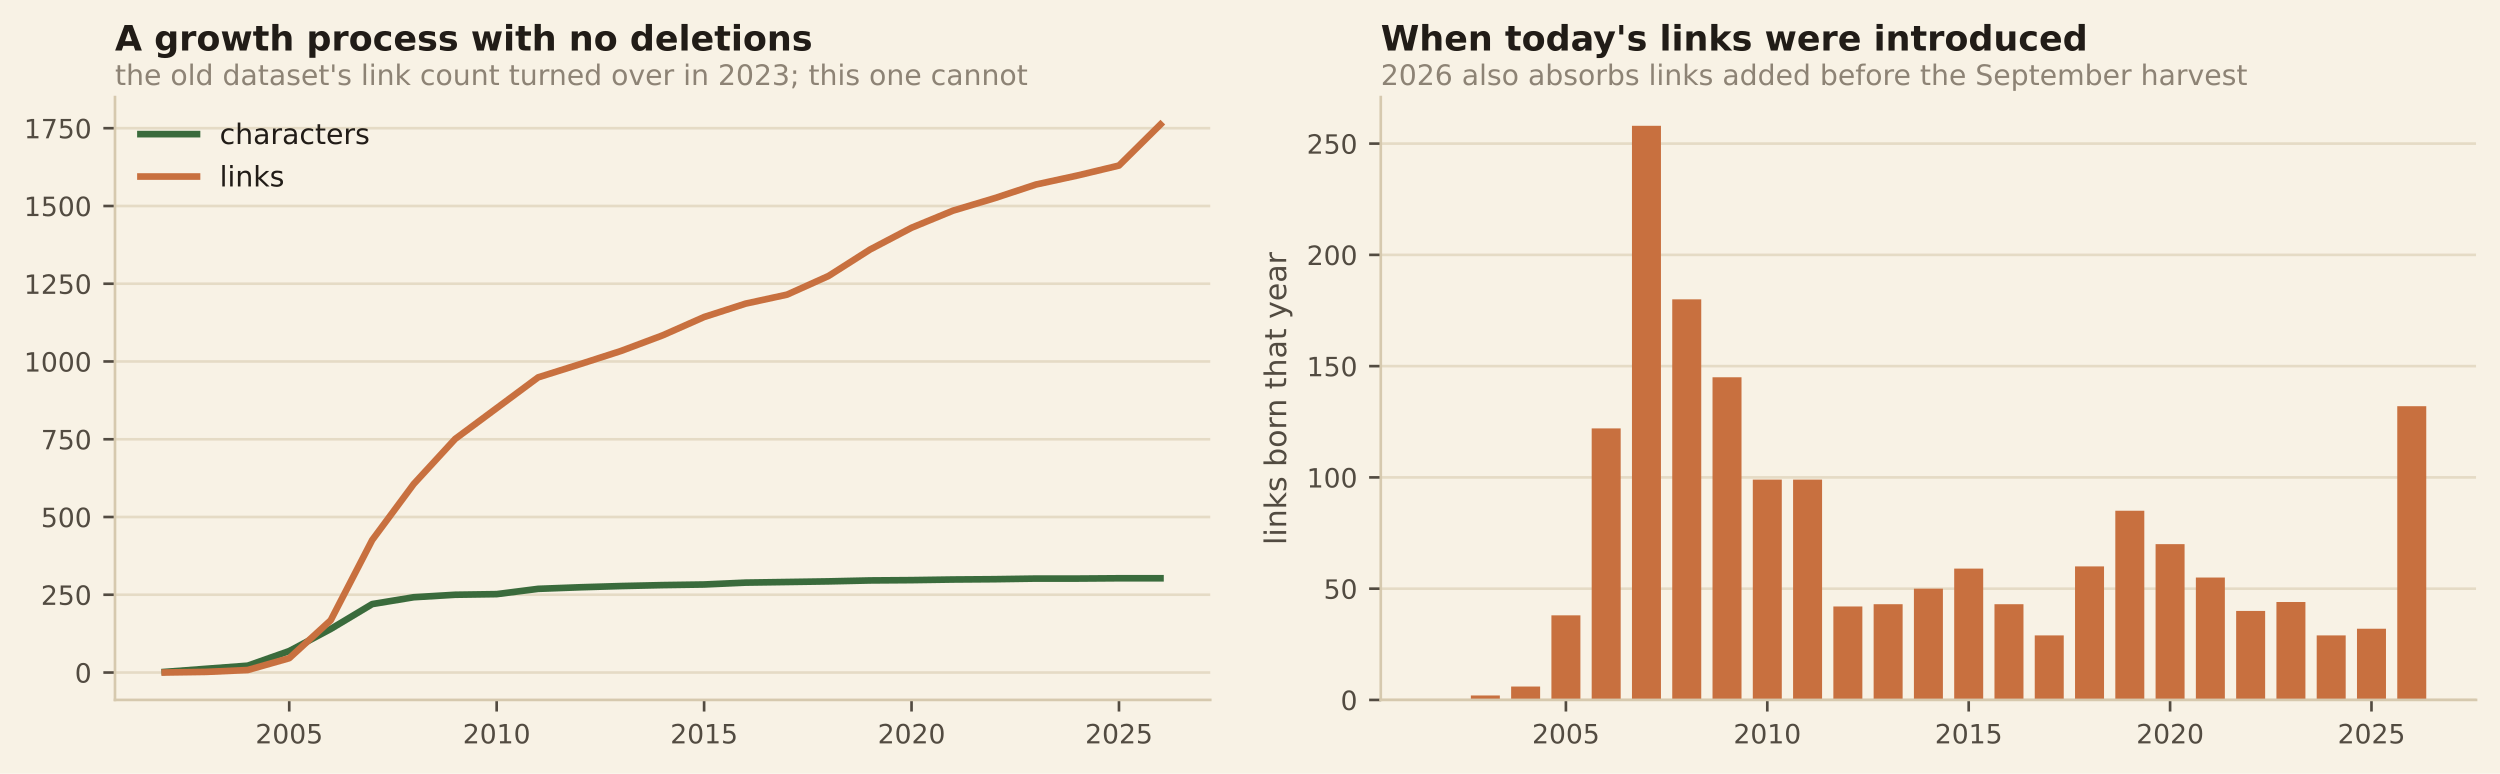
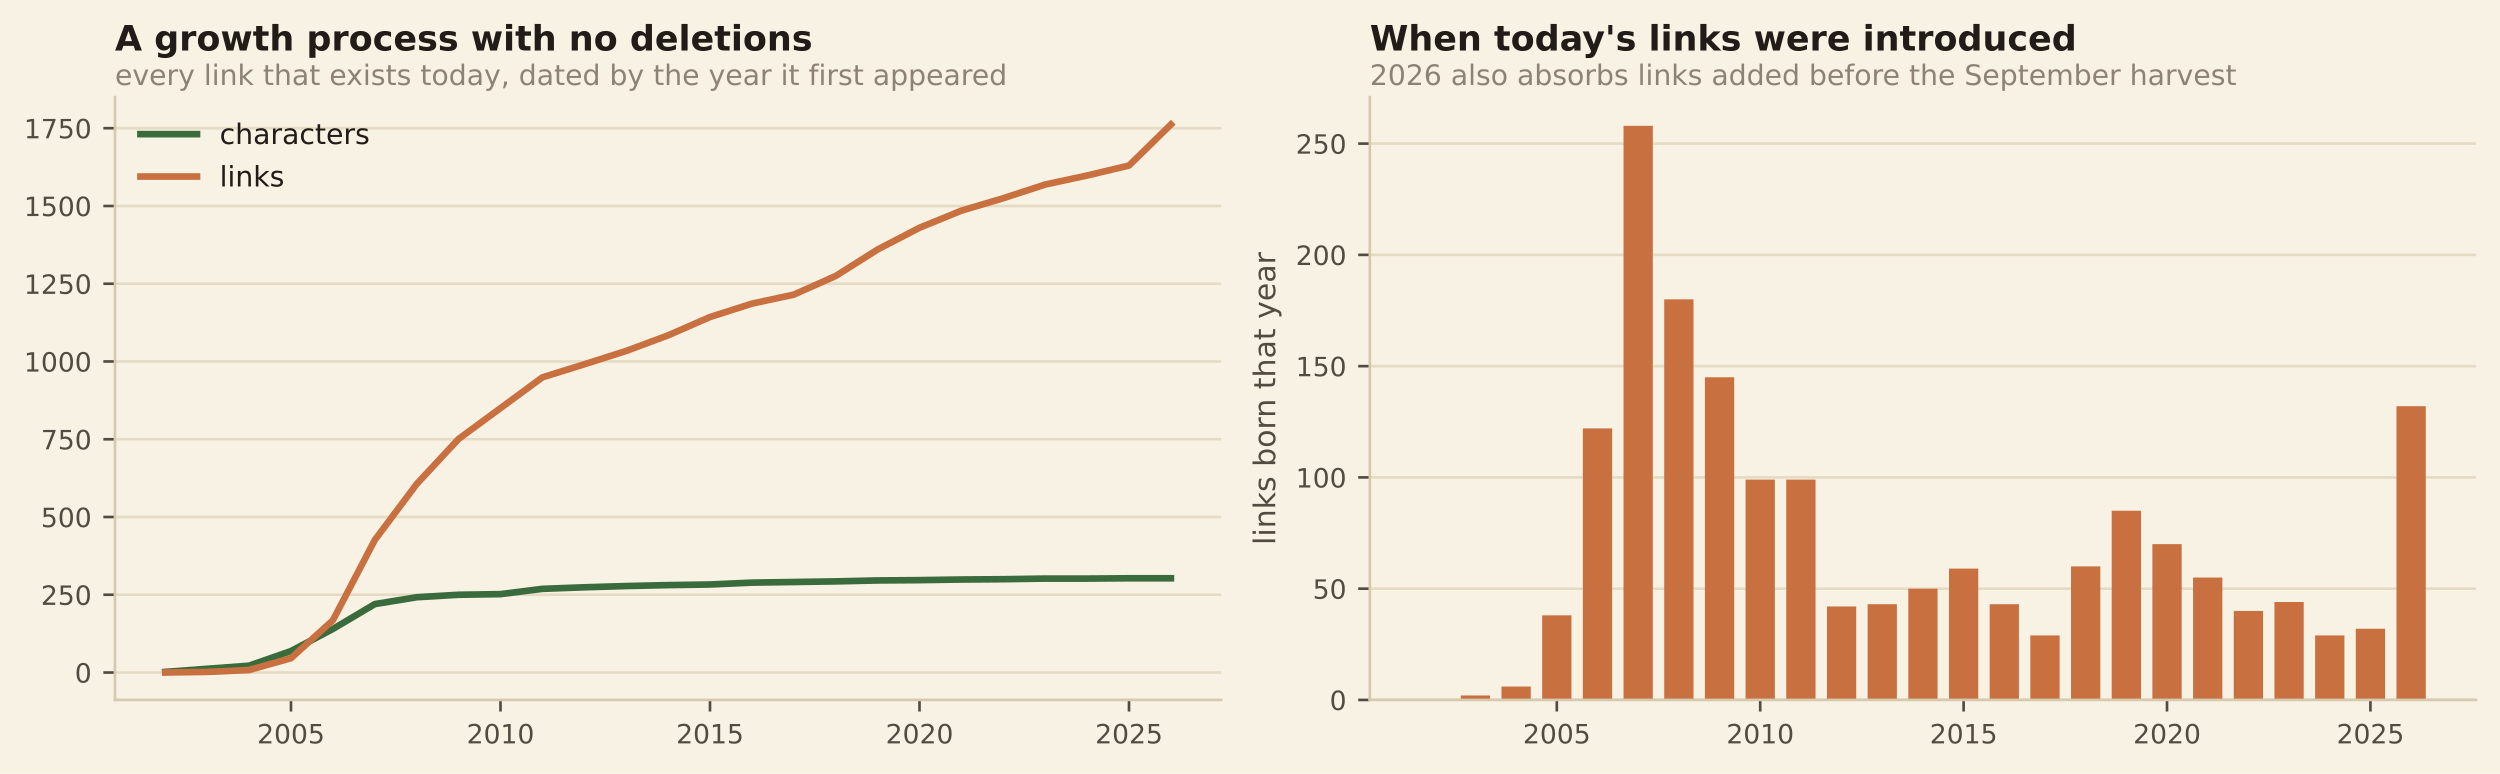
<svg xmlns="http://www.w3.org/2000/svg" xmlns:xlink="http://www.w3.org/1999/xlink" width="751.382pt" height="232.561pt" viewBox="0 0 751.382 232.561" version="1.1">
  <defs>
    <style type="text/css">*{stroke-linejoin: round; stroke-linecap: butt}</style>
  </defs>
  <g id="figure_1">
    <g id="patch_1">
      <path d="M 0 232.561  L 751.382 232.561  L 751.382 0  L 0 0  z " style="fill: #f8f2e5" />
    </g>
    <g id="axes_1">
      <g id="patch_2">
-         <path d="M 34.56 210.361  L 363.743 210.361  L 363.743 29.178  L 34.56 29.178  z " style="fill: #f8f2e5" />
+         <path d="M 34.56 210.361  L 367.034 210.361  L 367.034 29.178  L 34.56 29.178  z " style="fill: #f8f2e5" />
      </g>
      <g id="matplotlib.axis_1">
        <g id="xtick_1">
          <g id="line2d_1">
            <defs>
-               <path id="mcddbb49cd5" d="M 0 0  L 0 3.5  " style="stroke: #524b41; stroke-width: 0.8" />
+               <path id="ma53b612d87" d="M 0 0  L 0 3.5  " style="stroke: #524b41; stroke-width: 0.8" />
            </defs>
            <g>
-               <use xlink:href="#mcddbb49cd5" x="86.93" y="210.361" style="fill: #524b41; stroke: #524b41; stroke-width: 0.8" />
+               <use xlink:href="#ma53b612d87" x="87.454" y="210.361" style="fill: #524b41; stroke: #524b41; stroke-width: 0.8" />
            </g>
          </g>
          <g id="text_1">
-             <text style="font-size: 8px; font-family: 'DejaVu Sans', 'Bitstream Vera Sans', 'Computer Modern Sans Serif', 'Lucida Grande', 'Verdana', 'Geneva', 'Lucid', 'Arial', 'Helvetica', 'Avant Garde', sans-serif; text-anchor: middle; fill: #524b41" x="86.93" y="223.439" transform="rotate(-0 86.93009 223.4389)">2005</text>
+             <text style="font-size: 8px; font-family: 'DejaVu Sans', 'Bitstream Vera Sans', 'Computer Modern Sans Serif', 'Lucida Grande', 'Verdana', 'Geneva', 'Lucid', 'Arial', 'Helvetica', 'Avant Garde', sans-serif; text-anchor: middle; fill: #524b41" x="87.454" y="223.439" transform="rotate(-0 87.45357 223.4389)">2005</text>
          </g>
        </g>
        <g id="xtick_2">
          <g id="line2d_2">
            <g>
-               <use xlink:href="#mcddbb49cd5" x="149.275" y="210.361" style="fill: #524b41; stroke: #524b41; stroke-width: 0.8" />
+               <use xlink:href="#ma53b612d87" x="150.422" y="210.361" style="fill: #524b41; stroke: #524b41; stroke-width: 0.8" />
            </g>
          </g>
          <g id="text_2">
-             <text style="font-size: 8px; font-family: 'DejaVu Sans', 'Bitstream Vera Sans', 'Computer Modern Sans Serif', 'Lucida Grande', 'Verdana', 'Geneva', 'Lucid', 'Arial', 'Helvetica', 'Avant Garde', sans-serif; text-anchor: middle; fill: #524b41" x="149.275" y="223.439" transform="rotate(-0 149.2754 223.4389)">2010</text>
+             <text style="font-size: 8px; font-family: 'DejaVu Sans', 'Bitstream Vera Sans', 'Computer Modern Sans Serif', 'Lucida Grande', 'Verdana', 'Geneva', 'Lucid', 'Arial', 'Helvetica', 'Avant Garde', sans-serif; text-anchor: middle; fill: #524b41" x="150.422" y="223.439" transform="rotate(-0 150.4221 223.4389)">2010</text>
          </g>
        </g>
        <g id="xtick_3">
          <g id="line2d_3">
            <g>
-               <use xlink:href="#mcddbb49cd5" x="211.621" y="210.361" style="fill: #524b41; stroke: #524b41; stroke-width: 0.8" />
+               <use xlink:href="#ma53b612d87" x="213.391" y="210.361" style="fill: #524b41; stroke: #524b41; stroke-width: 0.8" />
            </g>
          </g>
          <g id="text_3">
-             <text style="font-size: 8px; font-family: 'DejaVu Sans', 'Bitstream Vera Sans', 'Computer Modern Sans Serif', 'Lucida Grande', 'Verdana', 'Geneva', 'Lucid', 'Arial', 'Helvetica', 'Avant Garde', sans-serif; text-anchor: middle; fill: #524b41" x="211.621" y="223.439" transform="rotate(-0 211.6208 223.4389)">2015</text>
+             <text style="font-size: 8px; font-family: 'DejaVu Sans', 'Bitstream Vera Sans', 'Computer Modern Sans Serif', 'Lucida Grande', 'Verdana', 'Geneva', 'Lucid', 'Arial', 'Helvetica', 'Avant Garde', sans-serif; text-anchor: middle; fill: #524b41" x="213.391" y="223.439" transform="rotate(-0 213.3906 223.4389)">2015</text>
          </g>
        </g>
        <g id="xtick_4">
          <g id="line2d_4">
            <g>
-               <use xlink:href="#mcddbb49cd5" x="273.966" y="210.361" style="fill: #524b41; stroke: #524b41; stroke-width: 0.8" />
+               <use xlink:href="#ma53b612d87" x="276.359" y="210.361" style="fill: #524b41; stroke: #524b41; stroke-width: 0.8" />
            </g>
          </g>
          <g id="text_4">
-             <text style="font-size: 8px; font-family: 'DejaVu Sans', 'Bitstream Vera Sans', 'Computer Modern Sans Serif', 'Lucida Grande', 'Verdana', 'Geneva', 'Lucid', 'Arial', 'Helvetica', 'Avant Garde', sans-serif; text-anchor: middle; fill: #524b41" x="273.966" y="223.439" transform="rotate(-0 273.9661 223.4389)">2020</text>
+             <text style="font-size: 8px; font-family: 'DejaVu Sans', 'Bitstream Vera Sans', 'Computer Modern Sans Serif', 'Lucida Grande', 'Verdana', 'Geneva', 'Lucid', 'Arial', 'Helvetica', 'Avant Garde', sans-serif; text-anchor: middle; fill: #524b41" x="276.359" y="223.439" transform="rotate(-0 276.3592 223.4389)">2020</text>
          </g>
        </g>
        <g id="xtick_5">
          <g id="line2d_5">
            <g>
-               <use xlink:href="#mcddbb49cd5" x="336.311" y="210.361" style="fill: #524b41; stroke: #524b41; stroke-width: 0.8" />
+               <use xlink:href="#ma53b612d87" x="339.328" y="210.361" style="fill: #524b41; stroke: #524b41; stroke-width: 0.8" />
            </g>
          </g>
          <g id="text_5">
-             <text style="font-size: 8px; font-family: 'DejaVu Sans', 'Bitstream Vera Sans', 'Computer Modern Sans Serif', 'Lucida Grande', 'Verdana', 'Geneva', 'Lucid', 'Arial', 'Helvetica', 'Avant Garde', sans-serif; text-anchor: middle; fill: #524b41" x="336.311" y="223.439" transform="rotate(-0 336.3115 223.4389)">2025</text>
+             <text style="font-size: 8px; font-family: 'DejaVu Sans', 'Bitstream Vera Sans', 'Computer Modern Sans Serif', 'Lucida Grande', 'Verdana', 'Geneva', 'Lucid', 'Arial', 'Helvetica', 'Avant Garde', sans-serif; text-anchor: middle; fill: #524b41" x="339.328" y="223.439" transform="rotate(-0 339.3277 223.4389)">2025</text>
          </g>
        </g>
      </g>
      <g id="matplotlib.axis_2">
        <g id="ytick_1">
          <g id="line2d_6">
-             <path d="M 34.56 202.125  L 363.743 202.125  " clip-path="url(#pa8d8506794)" style="fill: none; stroke: #e3d8c2; stroke-opacity: 0.9; stroke-width: 0.8; stroke-linecap: square" />
+             <path d="M 34.56 202.125  L 367.034 202.125  " clip-path="url(#p4749e74876)" style="fill: none; stroke: #e3d8c2; stroke-opacity: 0.9; stroke-width: 0.8; stroke-linecap: square" />
          </g>
          <g id="line2d_7">
            <defs>
-               <path id="m33fc7592fb" d="M 0 0  L -3.5 0  " style="stroke: #524b41; stroke-width: 0.8" />
+               <path id="md37d30de2c" d="M 0 0  L -3.5 0  " style="stroke: #524b41; stroke-width: 0.8" />
            </defs>
            <g>
-               <use xlink:href="#m33fc7592fb" x="34.56" y="202.125" style="fill: #524b41; stroke: #524b41; stroke-width: 0.8" />
+               <use xlink:href="#md37d30de2c" x="34.56" y="202.125" style="fill: #524b41; stroke: #524b41; stroke-width: 0.8" />
            </g>
          </g>
          <g id="text_6">
            <text style="font-size: 8px; font-family: 'DejaVu Sans', 'Bitstream Vera Sans', 'Computer Modern Sans Serif', 'Lucida Grande', 'Verdana', 'Geneva', 'Lucid', 'Arial', 'Helvetica', 'Avant Garde', sans-serif; text-anchor: end; fill: #524b41" x="27.56" y="205.164" transform="rotate(-0 27.56 205.1643)">0</text>
          </g>
        </g>
        <g id="ytick_2">
          <g id="line2d_8">
-             <path d="M 34.56 178.755  L 363.743 178.755  " clip-path="url(#pa8d8506794)" style="fill: none; stroke: #e3d8c2; stroke-opacity: 0.9; stroke-width: 0.8; stroke-linecap: square" />
+             <path d="M 34.56 178.755  L 367.034 178.755  " clip-path="url(#p4749e74876)" style="fill: none; stroke: #e3d8c2; stroke-opacity: 0.9; stroke-width: 0.8; stroke-linecap: square" />
          </g>
          <g id="line2d_9">
            <g>
-               <use xlink:href="#m33fc7592fb" x="34.56" y="178.755" style="fill: #524b41; stroke: #524b41; stroke-width: 0.8" />
+               <use xlink:href="#md37d30de2c" x="34.56" y="178.755" style="fill: #524b41; stroke: #524b41; stroke-width: 0.8" />
            </g>
          </g>
          <g id="text_7">
            <text style="font-size: 8px; font-family: 'DejaVu Sans', 'Bitstream Vera Sans', 'Computer Modern Sans Serif', 'Lucida Grande', 'Verdana', 'Geneva', 'Lucid', 'Arial', 'Helvetica', 'Avant Garde', sans-serif; text-anchor: end; fill: #524b41" x="27.56" y="181.794" transform="rotate(-0 27.56 181.7944)">250</text>
          </g>
        </g>
        <g id="ytick_3">
          <g id="line2d_10">
-             <path d="M 34.56 155.385  L 363.743 155.385  " clip-path="url(#pa8d8506794)" style="fill: none; stroke: #e3d8c2; stroke-opacity: 0.9; stroke-width: 0.8; stroke-linecap: square" />
+             <path d="M 34.56 155.385  L 367.034 155.385  " clip-path="url(#p4749e74876)" style="fill: none; stroke: #e3d8c2; stroke-opacity: 0.9; stroke-width: 0.8; stroke-linecap: square" />
          </g>
          <g id="line2d_11">
            <g>
-               <use xlink:href="#m33fc7592fb" x="34.56" y="155.385" style="fill: #524b41; stroke: #524b41; stroke-width: 0.8" />
+               <use xlink:href="#md37d30de2c" x="34.56" y="155.385" style="fill: #524b41; stroke: #524b41; stroke-width: 0.8" />
            </g>
          </g>
          <g id="text_8">
            <text style="font-size: 8px; font-family: 'DejaVu Sans', 'Bitstream Vera Sans', 'Computer Modern Sans Serif', 'Lucida Grande', 'Verdana', 'Geneva', 'Lucid', 'Arial', 'Helvetica', 'Avant Garde', sans-serif; text-anchor: end; fill: #524b41" x="27.56" y="158.424" transform="rotate(-0 27.56 158.4244)">500</text>
          </g>
        </g>
        <g id="ytick_4">
          <g id="line2d_12">
-             <path d="M 34.56 132.015  L 363.743 132.015  " clip-path="url(#pa8d8506794)" style="fill: none; stroke: #e3d8c2; stroke-opacity: 0.9; stroke-width: 0.8; stroke-linecap: square" />
+             <path d="M 34.56 132.015  L 367.034 132.015  " clip-path="url(#p4749e74876)" style="fill: none; stroke: #e3d8c2; stroke-opacity: 0.9; stroke-width: 0.8; stroke-linecap: square" />
          </g>
          <g id="line2d_13">
            <g>
-               <use xlink:href="#m33fc7592fb" x="34.56" y="132.015" style="fill: #524b41; stroke: #524b41; stroke-width: 0.8" />
+               <use xlink:href="#md37d30de2c" x="34.56" y="132.015" style="fill: #524b41; stroke: #524b41; stroke-width: 0.8" />
            </g>
          </g>
          <g id="text_9">
            <text style="font-size: 8px; font-family: 'DejaVu Sans', 'Bitstream Vera Sans', 'Computer Modern Sans Serif', 'Lucida Grande', 'Verdana', 'Geneva', 'Lucid', 'Arial', 'Helvetica', 'Avant Garde', sans-serif; text-anchor: end; fill: #524b41" x="27.56" y="135.054" transform="rotate(-0 27.56 135.0545)">750</text>
          </g>
        </g>
        <g id="ytick_5">
          <g id="line2d_14">
-             <path d="M 34.56 108.645  L 363.743 108.645  " clip-path="url(#pa8d8506794)" style="fill: none; stroke: #e3d8c2; stroke-opacity: 0.9; stroke-width: 0.8; stroke-linecap: square" />
+             <path d="M 34.56 108.645  L 367.034 108.645  " clip-path="url(#p4749e74876)" style="fill: none; stroke: #e3d8c2; stroke-opacity: 0.9; stroke-width: 0.8; stroke-linecap: square" />
          </g>
          <g id="line2d_15">
            <g>
-               <use xlink:href="#m33fc7592fb" x="34.56" y="108.645" style="fill: #524b41; stroke: #524b41; stroke-width: 0.8" />
+               <use xlink:href="#md37d30de2c" x="34.56" y="108.645" style="fill: #524b41; stroke: #524b41; stroke-width: 0.8" />
            </g>
          </g>
          <g id="text_10">
            <text style="font-size: 8px; font-family: 'DejaVu Sans', 'Bitstream Vera Sans', 'Computer Modern Sans Serif', 'Lucida Grande', 'Verdana', 'Geneva', 'Lucid', 'Arial', 'Helvetica', 'Avant Garde', sans-serif; text-anchor: end; fill: #524b41" x="27.56" y="111.685" transform="rotate(-0 27.56 111.6846)">1000</text>
          </g>
        </g>
        <g id="ytick_6">
          <g id="line2d_16">
-             <path d="M 34.56 85.276  L 363.743 85.276  " clip-path="url(#pa8d8506794)" style="fill: none; stroke: #e3d8c2; stroke-opacity: 0.9; stroke-width: 0.8; stroke-linecap: square" />
+             <path d="M 34.56 85.276  L 367.034 85.276  " clip-path="url(#p4749e74876)" style="fill: none; stroke: #e3d8c2; stroke-opacity: 0.9; stroke-width: 0.8; stroke-linecap: square" />
          </g>
          <g id="line2d_17">
            <g>
-               <use xlink:href="#m33fc7592fb" x="34.56" y="85.276" style="fill: #524b41; stroke: #524b41; stroke-width: 0.8" />
+               <use xlink:href="#md37d30de2c" x="34.56" y="85.276" style="fill: #524b41; stroke: #524b41; stroke-width: 0.8" />
            </g>
          </g>
          <g id="text_11">
            <text style="font-size: 8px; font-family: 'DejaVu Sans', 'Bitstream Vera Sans', 'Computer Modern Sans Serif', 'Lucida Grande', 'Verdana', 'Geneva', 'Lucid', 'Arial', 'Helvetica', 'Avant Garde', sans-serif; text-anchor: end; fill: #524b41" x="27.56" y="88.315" transform="rotate(-0 27.56 88.31462)">1250</text>
          </g>
        </g>
        <g id="ytick_7">
          <g id="line2d_18">
-             <path d="M 34.56 61.906  L 363.743 61.906  " clip-path="url(#pa8d8506794)" style="fill: none; stroke: #e3d8c2; stroke-opacity: 0.9; stroke-width: 0.8; stroke-linecap: square" />
+             <path d="M 34.56 61.906  L 367.034 61.906  " clip-path="url(#p4749e74876)" style="fill: none; stroke: #e3d8c2; stroke-opacity: 0.9; stroke-width: 0.8; stroke-linecap: square" />
          </g>
          <g id="line2d_19">
            <g>
-               <use xlink:href="#m33fc7592fb" x="34.56" y="61.906" style="fill: #524b41; stroke: #524b41; stroke-width: 0.8" />
+               <use xlink:href="#md37d30de2c" x="34.56" y="61.906" style="fill: #524b41; stroke: #524b41; stroke-width: 0.8" />
            </g>
          </g>
          <g id="text_12">
            <text style="font-size: 8px; font-family: 'DejaVu Sans', 'Bitstream Vera Sans', 'Computer Modern Sans Serif', 'Lucida Grande', 'Verdana', 'Geneva', 'Lucid', 'Arial', 'Helvetica', 'Avant Garde', sans-serif; text-anchor: end; fill: #524b41" x="27.56" y="64.945" transform="rotate(-0 27.56 64.94468)">1500</text>
          </g>
        </g>
        <g id="ytick_8">
          <g id="line2d_20">
-             <path d="M 34.56 38.536  L 363.743 38.536  " clip-path="url(#pa8d8506794)" style="fill: none; stroke: #e3d8c2; stroke-opacity: 0.9; stroke-width: 0.8; stroke-linecap: square" />
+             <path d="M 34.56 38.536  L 367.034 38.536  " clip-path="url(#p4749e74876)" style="fill: none; stroke: #e3d8c2; stroke-opacity: 0.9; stroke-width: 0.8; stroke-linecap: square" />
          </g>
          <g id="line2d_21">
            <g>
-               <use xlink:href="#m33fc7592fb" x="34.56" y="38.536" style="fill: #524b41; stroke: #524b41; stroke-width: 0.8" />
+               <use xlink:href="#md37d30de2c" x="34.56" y="38.536" style="fill: #524b41; stroke: #524b41; stroke-width: 0.8" />
            </g>
          </g>
          <g id="text_13">
            <text style="font-size: 8px; font-family: 'DejaVu Sans', 'Bitstream Vera Sans', 'Computer Modern Sans Serif', 'Lucida Grande', 'Verdana', 'Geneva', 'Lucid', 'Arial', 'Helvetica', 'Avant Garde', sans-serif; text-anchor: end; fill: #524b41" x="27.56" y="41.575" transform="rotate(-0 27.56 41.57475)">1750</text>
          </g>
        </g>
      </g>
      <g id="line2d_22">
-         <path d="M 49.523 201.938  L 61.992 201.003  L 74.461 200.069  L 86.93 195.675  L 99.399 189.038  L 111.868 181.56  L 124.337 179.503  L 136.806 178.755  L 149.275 178.568  L 161.745 176.979  L 174.214 176.512  L 186.683 176.138  L 199.152 175.857  L 211.621 175.67  L 224.09 175.11  L 236.559 174.923  L 249.028 174.736  L 261.497 174.455  L 273.966 174.362  L 286.435 174.175  L 298.904 174.081  L 311.373 173.894  L 323.842 173.894  L 336.311 173.801  L 348.781 173.801  " clip-path="url(#pa8d8506794)" style="fill: none; stroke: #3a6b3c; stroke-width: 2; stroke-linecap: square" />
+         <path d="M 49.672 201.938  L 62.266 201.003  L 74.86 200.069  L 87.454 195.675  L 100.047 189.038  L 112.641 181.56  L 125.235 179.503  L 137.828 178.755  L 150.422 178.568  L 163.016 176.979  L 175.61 176.512  L 188.203 176.138  L 200.797 175.857  L 213.391 175.67  L 225.984 175.11  L 238.578 174.923  L 251.172 174.736  L 263.765 174.455  L 276.359 174.362  L 288.953 174.175  L 301.547 174.081  L 314.14 173.894  L 326.734 173.894  L 339.328 173.801  L 351.921 173.801  " clip-path="url(#p4749e74876)" style="fill: none; stroke: #3a6b3c; stroke-width: 2; stroke-linecap: square" />
      </g>
      <g id="line2d_23">
-         <path d="M 49.523 202.125  L 61.992 201.938  L 74.461 201.377  L 86.93 197.825  L 99.399 186.421  L 111.868 162.303  L 124.337 145.477  L 136.806 131.922  L 149.275 122.667  L 161.745 113.413  L 174.214 109.487  L 186.683 105.467  L 199.152 100.793  L 211.621 95.278  L 224.09 91.258  L 236.559 88.547  L 249.028 82.939  L 261.497 74.993  L 273.966 68.449  L 286.435 63.308  L 298.904 59.569  L 311.373 55.456  L 323.842 52.745  L 336.311 49.753  L 348.781 37.414  " clip-path="url(#pa8d8506794)" style="fill: none; stroke: #c8703f; stroke-width: 2; stroke-linecap: square" />
+         <path d="M 49.672 202.125  L 62.266 201.938  L 74.86 201.377  L 87.454 197.825  L 100.047 186.421  L 112.641 162.303  L 125.235 145.477  L 137.828 131.922  L 150.422 122.667  L 163.016 113.413  L 175.61 109.487  L 188.203 105.467  L 200.797 100.793  L 213.391 95.278  L 225.984 91.258  L 238.578 88.547  L 251.172 82.939  L 263.765 74.993  L 276.359 68.449  L 288.953 63.308  L 301.547 59.569  L 314.14 55.456  L 326.734 52.745  L 339.328 49.753  L 351.921 37.414  " clip-path="url(#p4749e74876)" style="fill: none; stroke: #c8703f; stroke-width: 2; stroke-linecap: square" />
      </g>
      <g id="patch_3">
        <path d="M 34.56 210.361  L 34.56 29.178  " style="fill: none; stroke: #d6c9ae; stroke-width: 0.8; stroke-linejoin: miter; stroke-linecap: square" />
      </g>
      <g id="patch_4">
-         <path d="M 34.56 210.361  L 363.743 210.361  " style="fill: none; stroke: #d6c9ae; stroke-width: 0.8; stroke-linejoin: miter; stroke-linecap: square" />
+         <path d="M 34.56 210.361  L 367.034 210.361  " style="fill: none; stroke: #d6c9ae; stroke-width: 0.8; stroke-linejoin: miter; stroke-linecap: square" />
      </g>
      <g id="text_14">
-         <text style="font-size: 8.5px; font-family: 'DejaVu Sans', 'Bitstream Vera Sans', 'Computer Modern Sans Serif', 'Lucida Grande', 'Verdana', 'Geneva', 'Lucid', 'Arial', 'Helvetica', 'Avant Garde', sans-serif; text-anchor: start; fill: #8d8375" x="34.56" y="25.555" transform="rotate(-0 34.56 25.55471)">the old dataset's link count turned over in 2023; this one cannot</text>
+         <text style="font-size: 8.5px; font-family: 'DejaVu Sans', 'Bitstream Vera Sans', 'Computer Modern Sans Serif', 'Lucida Grande', 'Verdana', 'Geneva', 'Lucid', 'Arial', 'Helvetica', 'Avant Garde', sans-serif; text-anchor: start; fill: #8d8375" x="34.56" y="25.555" transform="rotate(-0 34.56 25.55471)">every link that exists today, dated by the year it first appeared</text>
      </g>
      <g id="text_15">
        <text style="font-weight: 700; font-size: 10.5px; font-family: 'DejaVu Sans', 'Bitstream Vera Sans', 'Computer Modern Sans Serif', 'Lucida Grande', 'Verdana', 'Geneva', 'Lucid', 'Arial', 'Helvetica', 'Avant Garde', sans-serif; text-anchor: start; fill: #211c17" x="34.56" y="15.178" transform="rotate(-0 34.56 15.17836)">A growth process with no deletions</text>
      </g>
      <g id="legend_1">
        <g id="line2d_24">
          <path d="M 42.21 40.312  L 50.71 40.312  L 59.21 40.312  " style="fill: none; stroke: #3a6b3c; stroke-width: 2; stroke-linecap: square" />
        </g>
        <g id="text_16">
          <text style="font-size: 8.5px; font-family: 'DejaVu Sans', 'Bitstream Vera Sans', 'Computer Modern Sans Serif', 'Lucida Grande', 'Verdana', 'Geneva', 'Lucid', 'Arial', 'Helvetica', 'Avant Garde', sans-serif; text-anchor: start; fill: #211c17" x="66.01" y="43.287" transform="rotate(-0 66.01 43.28703)">characters</text>
        </g>
        <g id="line2d_25">
          <path d="M 42.21 53.063  L 50.71 53.063  L 59.21 53.063  " style="fill: none; stroke: #c8703f; stroke-width: 2; stroke-linecap: square" />
        </g>
        <g id="text_17">
          <text style="font-size: 8.5px; font-family: 'DejaVu Sans', 'Bitstream Vera Sans', 'Computer Modern Sans Serif', 'Lucida Grande', 'Verdana', 'Geneva', 'Lucid', 'Arial', 'Helvetica', 'Avant Garde', sans-serif; text-anchor: start; fill: #211c17" x="66.01" y="56.038" transform="rotate(-0 66.01 56.03769)">links</text>
        </g>
      </g>
    </g>
    <g id="axes_2">
      <g id="patch_5">
-         <path d="M 414.998 210.361  L 744.182 210.361  L 744.182 29.178  L 414.998 29.178  z " style="fill: #f8f2e5" />
+         <path d="M 411.708 210.361  L 744.182 210.361  L 744.182 29.178  L 411.708 29.178  z " style="fill: #f8f2e5" />
      </g>
      <g id="matplotlib.axis_3">
        <g id="xtick_6">
          <g id="line2d_26">
            <g>
-               <use xlink:href="#mcddbb49cd5" x="470.637" y="210.361" style="fill: #524b41; stroke: #524b41; stroke-width: 0.8" />
+               <use xlink:href="#ma53b612d87" x="467.903" y="210.361" style="fill: #524b41; stroke: #524b41; stroke-width: 0.8" />
            </g>
          </g>
          <g id="text_18">
-             <text style="font-size: 8px; font-family: 'DejaVu Sans', 'Bitstream Vera Sans', 'Computer Modern Sans Serif', 'Lucida Grande', 'Verdana', 'Geneva', 'Lucid', 'Arial', 'Helvetica', 'Avant Garde', sans-serif; text-anchor: middle; fill: #524b41" x="470.637" y="223.439" transform="rotate(-0 470.6368 223.4389)">2005</text>
+             <text style="font-size: 8px; font-family: 'DejaVu Sans', 'Bitstream Vera Sans', 'Computer Modern Sans Serif', 'Lucida Grande', 'Verdana', 'Geneva', 'Lucid', 'Arial', 'Helvetica', 'Avant Garde', sans-serif; text-anchor: middle; fill: #524b41" x="467.903" y="223.439" transform="rotate(-0 467.9025 223.4389)">2005</text>
          </g>
        </g>
        <g id="xtick_7">
          <g id="line2d_27">
            <g>
-               <use xlink:href="#mcddbb49cd5" x="531.166" y="210.361" style="fill: #524b41; stroke: #524b41; stroke-width: 0.8" />
+               <use xlink:href="#ma53b612d87" x="529.037" y="210.361" style="fill: #524b41; stroke: #524b41; stroke-width: 0.8" />
            </g>
          </g>
          <g id="text_19">
-             <text style="font-size: 8px; font-family: 'DejaVu Sans', 'Bitstream Vera Sans', 'Computer Modern Sans Serif', 'Lucida Grande', 'Verdana', 'Geneva', 'Lucid', 'Arial', 'Helvetica', 'Avant Garde', sans-serif; text-anchor: middle; fill: #524b41" x="531.166" y="223.439" transform="rotate(-0 531.1663 223.4389)">2010</text>
+             <text style="font-size: 8px; font-family: 'DejaVu Sans', 'Bitstream Vera Sans', 'Computer Modern Sans Serif', 'Lucida Grande', 'Verdana', 'Geneva', 'Lucid', 'Arial', 'Helvetica', 'Avant Garde', sans-serif; text-anchor: middle; fill: #524b41" x="529.037" y="223.439" transform="rotate(-0 529.037 223.4389)">2010</text>
          </g>
        </g>
        <g id="xtick_8">
          <g id="line2d_28">
            <g>
-               <use xlink:href="#mcddbb49cd5" x="591.696" y="210.361" style="fill: #524b41; stroke: #524b41; stroke-width: 0.8" />
+               <use xlink:href="#ma53b612d87" x="590.172" y="210.361" style="fill: #524b41; stroke: #524b41; stroke-width: 0.8" />
            </g>
          </g>
          <g id="text_20">
-             <text style="font-size: 8px; font-family: 'DejaVu Sans', 'Bitstream Vera Sans', 'Computer Modern Sans Serif', 'Lucida Grande', 'Verdana', 'Geneva', 'Lucid', 'Arial', 'Helvetica', 'Avant Garde', sans-serif; text-anchor: middle; fill: #524b41" x="591.696" y="223.439" transform="rotate(-0 591.6957 223.4389)">2015</text>
+             <text style="font-size: 8px; font-family: 'DejaVu Sans', 'Bitstream Vera Sans', 'Computer Modern Sans Serif', 'Lucida Grande', 'Verdana', 'Geneva', 'Lucid', 'Arial', 'Helvetica', 'Avant Garde', sans-serif; text-anchor: middle; fill: #524b41" x="590.172" y="223.439" transform="rotate(-0 590.1715 223.4389)">2015</text>
          </g>
        </g>
        <g id="xtick_9">
          <g id="line2d_29">
            <g>
-               <use xlink:href="#mcddbb49cd5" x="652.225" y="210.361" style="fill: #524b41; stroke: #524b41; stroke-width: 0.8" />
+               <use xlink:href="#ma53b612d87" x="651.306" y="210.361" style="fill: #524b41; stroke: #524b41; stroke-width: 0.8" />
            </g>
          </g>
          <g id="text_21">
-             <text style="font-size: 8px; font-family: 'DejaVu Sans', 'Bitstream Vera Sans', 'Computer Modern Sans Serif', 'Lucida Grande', 'Verdana', 'Geneva', 'Lucid', 'Arial', 'Helvetica', 'Avant Garde', sans-serif; text-anchor: middle; fill: #524b41" x="652.225" y="223.439" transform="rotate(-0 652.2252 223.4389)">2020</text>
+             <text style="font-size: 8px; font-family: 'DejaVu Sans', 'Bitstream Vera Sans', 'Computer Modern Sans Serif', 'Lucida Grande', 'Verdana', 'Geneva', 'Lucid', 'Arial', 'Helvetica', 'Avant Garde', sans-serif; text-anchor: middle; fill: #524b41" x="651.306" y="223.439" transform="rotate(-0 651.306 223.4389)">2020</text>
          </g>
        </g>
        <g id="xtick_10">
          <g id="line2d_30">
            <g>
-               <use xlink:href="#mcddbb49cd5" x="712.755" y="210.361" style="fill: #524b41; stroke: #524b41; stroke-width: 0.8" />
+               <use xlink:href="#ma53b612d87" x="712.441" y="210.361" style="fill: #524b41; stroke: #524b41; stroke-width: 0.8" />
            </g>
          </g>
          <g id="text_22">
-             <text style="font-size: 8px; font-family: 'DejaVu Sans', 'Bitstream Vera Sans', 'Computer Modern Sans Serif', 'Lucida Grande', 'Verdana', 'Geneva', 'Lucid', 'Arial', 'Helvetica', 'Avant Garde', sans-serif; text-anchor: middle; fill: #524b41" x="712.755" y="223.439" transform="rotate(-0 712.7546 223.4389)">2025</text>
+             <text style="font-size: 8px; font-family: 'DejaVu Sans', 'Bitstream Vera Sans', 'Computer Modern Sans Serif', 'Lucida Grande', 'Verdana', 'Geneva', 'Lucid', 'Arial', 'Helvetica', 'Avant Garde', sans-serif; text-anchor: middle; fill: #524b41" x="712.441" y="223.439" transform="rotate(-0 712.4405 223.4389)">2025</text>
          </g>
        </g>
      </g>
      <g id="matplotlib.axis_4">
        <g id="ytick_9">
          <g id="line2d_31">
-             <path d="M 414.998 210.361  L 744.182 210.361  " clip-path="url(#p6891c4985f)" style="fill: none; stroke: #e3d8c2; stroke-opacity: 0.9; stroke-width: 0.8; stroke-linecap: square" />
+             <path d="M 411.708 210.361  L 744.182 210.361  " clip-path="url(#p66c18929c5)" style="fill: none; stroke: #e3d8c2; stroke-opacity: 0.9; stroke-width: 0.8; stroke-linecap: square" />
          </g>
          <g id="line2d_32">
            <g>
-               <use xlink:href="#m33fc7592fb" x="414.998" y="210.361" style="fill: #524b41; stroke: #524b41; stroke-width: 0.8" />
+               <use xlink:href="#md37d30de2c" x="411.708" y="210.361" style="fill: #524b41; stroke: #524b41; stroke-width: 0.8" />
            </g>
          </g>
          <g id="text_23">
-             <text style="font-size: 8px; font-family: 'DejaVu Sans', 'Bitstream Vera Sans', 'Computer Modern Sans Serif', 'Lucida Grande', 'Verdana', 'Geneva', 'Lucid', 'Arial', 'Helvetica', 'Avant Garde', sans-serif; text-anchor: end; fill: #524b41" x="407.998" y="213.4" transform="rotate(-0 407.9981 213.3999)">0</text>
+             <text style="font-size: 8px; font-family: 'DejaVu Sans', 'Bitstream Vera Sans', 'Computer Modern Sans Serif', 'Lucida Grande', 'Verdana', 'Geneva', 'Lucid', 'Arial', 'Helvetica', 'Avant Garde', sans-serif; text-anchor: end; fill: #524b41" x="404.708" y="213.4" transform="rotate(-0 404.7077 213.3999)">0</text>
          </g>
        </g>
        <g id="ytick_10">
          <g id="line2d_33">
-             <path d="M 414.998 176.92  L 744.182 176.92  " clip-path="url(#p6891c4985f)" style="fill: none; stroke: #e3d8c2; stroke-opacity: 0.9; stroke-width: 0.8; stroke-linecap: square" />
+             <path d="M 411.708 176.92  L 744.182 176.92  " clip-path="url(#p66c18929c5)" style="fill: none; stroke: #e3d8c2; stroke-opacity: 0.9; stroke-width: 0.8; stroke-linecap: square" />
          </g>
          <g id="line2d_34">
            <g>
-               <use xlink:href="#m33fc7592fb" x="414.998" y="176.92" style="fill: #524b41; stroke: #524b41; stroke-width: 0.8" />
+               <use xlink:href="#md37d30de2c" x="411.708" y="176.92" style="fill: #524b41; stroke: #524b41; stroke-width: 0.8" />
            </g>
          </g>
          <g id="text_24">
-             <text style="font-size: 8px; font-family: 'DejaVu Sans', 'Bitstream Vera Sans', 'Computer Modern Sans Serif', 'Lucida Grande', 'Verdana', 'Geneva', 'Lucid', 'Arial', 'Helvetica', 'Avant Garde', sans-serif; text-anchor: end; fill: #524b41" x="407.998" y="179.959" transform="rotate(-0 407.9981 179.959)">50</text>
+             <text style="font-size: 8px; font-family: 'DejaVu Sans', 'Bitstream Vera Sans', 'Computer Modern Sans Serif', 'Lucida Grande', 'Verdana', 'Geneva', 'Lucid', 'Arial', 'Helvetica', 'Avant Garde', sans-serif; text-anchor: end; fill: #524b41" x="404.708" y="179.959" transform="rotate(-0 404.7077 179.959)">50</text>
          </g>
        </g>
        <g id="ytick_11">
          <g id="line2d_35">
-             <path d="M 414.998 143.479  L 744.182 143.479  " clip-path="url(#p6891c4985f)" style="fill: none; stroke: #e3d8c2; stroke-opacity: 0.9; stroke-width: 0.8; stroke-linecap: square" />
+             <path d="M 411.708 143.479  L 744.182 143.479  " clip-path="url(#p66c18929c5)" style="fill: none; stroke: #e3d8c2; stroke-opacity: 0.9; stroke-width: 0.8; stroke-linecap: square" />
          </g>
          <g id="line2d_36">
            <g>
-               <use xlink:href="#m33fc7592fb" x="414.998" y="143.479" style="fill: #524b41; stroke: #524b41; stroke-width: 0.8" />
+               <use xlink:href="#md37d30de2c" x="411.708" y="143.479" style="fill: #524b41; stroke: #524b41; stroke-width: 0.8" />
            </g>
          </g>
          <g id="text_25">
-             <text style="font-size: 8px; font-family: 'DejaVu Sans', 'Bitstream Vera Sans', 'Computer Modern Sans Serif', 'Lucida Grande', 'Verdana', 'Geneva', 'Lucid', 'Arial', 'Helvetica', 'Avant Garde', sans-serif; text-anchor: end; fill: #524b41" x="407.998" y="146.518" transform="rotate(-0 407.9981 146.5182)">100</text>
+             <text style="font-size: 8px; font-family: 'DejaVu Sans', 'Bitstream Vera Sans', 'Computer Modern Sans Serif', 'Lucida Grande', 'Verdana', 'Geneva', 'Lucid', 'Arial', 'Helvetica', 'Avant Garde', sans-serif; text-anchor: end; fill: #524b41" x="404.708" y="146.518" transform="rotate(-0 404.7077 146.5182)">100</text>
          </g>
        </g>
        <g id="ytick_12">
          <g id="line2d_37">
-             <path d="M 414.998 110.038  L 744.182 110.038  " clip-path="url(#p6891c4985f)" style="fill: none; stroke: #e3d8c2; stroke-opacity: 0.9; stroke-width: 0.8; stroke-linecap: square" />
+             <path d="M 411.708 110.038  L 744.182 110.038  " clip-path="url(#p66c18929c5)" style="fill: none; stroke: #e3d8c2; stroke-opacity: 0.9; stroke-width: 0.8; stroke-linecap: square" />
          </g>
          <g id="line2d_38">
            <g>
-               <use xlink:href="#m33fc7592fb" x="414.998" y="110.038" style="fill: #524b41; stroke: #524b41; stroke-width: 0.8" />
+               <use xlink:href="#md37d30de2c" x="411.708" y="110.038" style="fill: #524b41; stroke: #524b41; stroke-width: 0.8" />
            </g>
          </g>
          <g id="text_26">
-             <text style="font-size: 8px; font-family: 'DejaVu Sans', 'Bitstream Vera Sans', 'Computer Modern Sans Serif', 'Lucida Grande', 'Verdana', 'Geneva', 'Lucid', 'Arial', 'Helvetica', 'Avant Garde', sans-serif; text-anchor: end; fill: #524b41" x="407.998" y="113.077" transform="rotate(-0 407.9981 113.0774)">150</text>
+             <text style="font-size: 8px; font-family: 'DejaVu Sans', 'Bitstream Vera Sans', 'Computer Modern Sans Serif', 'Lucida Grande', 'Verdana', 'Geneva', 'Lucid', 'Arial', 'Helvetica', 'Avant Garde', sans-serif; text-anchor: end; fill: #524b41" x="404.708" y="113.077" transform="rotate(-0 404.7077 113.0774)">150</text>
          </g>
        </g>
        <g id="ytick_13">
          <g id="line2d_39">
-             <path d="M 414.998 76.597  L 744.182 76.597  " clip-path="url(#p6891c4985f)" style="fill: none; stroke: #e3d8c2; stroke-opacity: 0.9; stroke-width: 0.8; stroke-linecap: square" />
+             <path d="M 411.708 76.597  L 744.182 76.597  " clip-path="url(#p66c18929c5)" style="fill: none; stroke: #e3d8c2; stroke-opacity: 0.9; stroke-width: 0.8; stroke-linecap: square" />
          </g>
          <g id="line2d_40">
            <g>
-               <use xlink:href="#m33fc7592fb" x="414.998" y="76.597" style="fill: #524b41; stroke: #524b41; stroke-width: 0.8" />
+               <use xlink:href="#md37d30de2c" x="411.708" y="76.597" style="fill: #524b41; stroke: #524b41; stroke-width: 0.8" />
            </g>
          </g>
          <g id="text_27">
-             <text style="font-size: 8px; font-family: 'DejaVu Sans', 'Bitstream Vera Sans', 'Computer Modern Sans Serif', 'Lucida Grande', 'Verdana', 'Geneva', 'Lucid', 'Arial', 'Helvetica', 'Avant Garde', sans-serif; text-anchor: end; fill: #524b41" x="407.998" y="79.637" transform="rotate(-0 407.9981 79.63653)">200</text>
+             <text style="font-size: 8px; font-family: 'DejaVu Sans', 'Bitstream Vera Sans', 'Computer Modern Sans Serif', 'Lucida Grande', 'Verdana', 'Geneva', 'Lucid', 'Arial', 'Helvetica', 'Avant Garde', sans-serif; text-anchor: end; fill: #524b41" x="404.708" y="79.637" transform="rotate(-0 404.7077 79.63653)">200</text>
          </g>
        </g>
        <g id="ytick_14">
          <g id="line2d_41">
-             <path d="M 414.998 43.157  L 744.182 43.157  " clip-path="url(#p6891c4985f)" style="fill: none; stroke: #e3d8c2; stroke-opacity: 0.9; stroke-width: 0.8; stroke-linecap: square" />
+             <path d="M 411.708 43.157  L 744.182 43.157  " clip-path="url(#p66c18929c5)" style="fill: none; stroke: #e3d8c2; stroke-opacity: 0.9; stroke-width: 0.8; stroke-linecap: square" />
          </g>
          <g id="line2d_42">
            <g>
-               <use xlink:href="#m33fc7592fb" x="414.998" y="43.157" style="fill: #524b41; stroke: #524b41; stroke-width: 0.8" />
+               <use xlink:href="#md37d30de2c" x="411.708" y="43.157" style="fill: #524b41; stroke: #524b41; stroke-width: 0.8" />
            </g>
          </g>
          <g id="text_28">
-             <text style="font-size: 8px; font-family: 'DejaVu Sans', 'Bitstream Vera Sans', 'Computer Modern Sans Serif', 'Lucida Grande', 'Verdana', 'Geneva', 'Lucid', 'Arial', 'Helvetica', 'Avant Garde', sans-serif; text-anchor: end; fill: #524b41" x="407.998" y="46.196" transform="rotate(-0 407.9981 46.19569)">250</text>
+             <text style="font-size: 8px; font-family: 'DejaVu Sans', 'Bitstream Vera Sans', 'Computer Modern Sans Serif', 'Lucida Grande', 'Verdana', 'Geneva', 'Lucid', 'Arial', 'Helvetica', 'Avant Garde', sans-serif; text-anchor: end; fill: #524b41" x="404.708" y="46.196" transform="rotate(-0 404.7077 46.19569)">250</text>
          </g>
        </g>
        <g id="text_29">
-           <text style="font-size: 9px; font-family: 'DejaVu Sans', 'Bitstream Vera Sans', 'Computer Modern Sans Serif', 'Lucida Grande', 'Verdana', 'Geneva', 'Lucid', 'Arial', 'Helvetica', 'Avant Garde', sans-serif; text-anchor: middle; fill: #524b41" x="386.566" y="119.77" transform="rotate(-90 386.566 119.7696)">links born that year</text>
+           <text style="font-size: 9px; font-family: 'DejaVu Sans', 'Bitstream Vera Sans', 'Computer Modern Sans Serif', 'Lucida Grande', 'Verdana', 'Geneva', 'Lucid', 'Arial', 'Helvetica', 'Avant Garde', sans-serif; text-anchor: middle; fill: #524b41" x="383.276" y="119.77" transform="rotate(-90 383.2756 119.7696)">links born that year</text>
        </g>
      </g>
      <g id="patch_6">
-         <path d="M 429.961 210.361  L 438.677 210.361  L 438.677 210.361  L 429.961 210.361  z " clip-path="url(#p6891c4985f)" style="fill: #c8703f" />
+         <path d="M 426.82 210.361  L 435.624 210.361  L 435.624 210.361  L 426.82 210.361  z " clip-path="url(#p66c18929c5)" style="fill: #c8703f" />
      </g>
      <g id="patch_7">
-         <path d="M 442.067 210.361  L 450.783 210.361  L 450.783 209.023  L 442.067 209.023  z " clip-path="url(#p6891c4985f)" style="fill: #c8703f" />
+         <path d="M 439.047 210.361  L 447.85 210.361  L 447.85 209.023  L 439.047 209.023  z " clip-path="url(#p66c18929c5)" style="fill: #c8703f" />
      </g>
      <g id="patch_8">
-         <path d="M 454.173 210.361  L 462.889 210.361  L 462.889 206.348  L 454.173 206.348  z " clip-path="url(#p6891c4985f)" style="fill: #c8703f" />
+         <path d="M 451.274 210.361  L 460.077 210.361  L 460.077 206.348  L 451.274 206.348  z " clip-path="url(#p66c18929c5)" style="fill: #c8703f" />
      </g>
      <g id="patch_9">
-         <path d="M 466.279 210.361  L 474.995 210.361  L 474.995 184.946  L 466.279 184.946  z " clip-path="url(#p6891c4985f)" style="fill: #c8703f" />
+         <path d="M 463.501 210.361  L 472.304 210.361  L 472.304 184.946  L 463.501 184.946  z " clip-path="url(#p66c18929c5)" style="fill: #c8703f" />
      </g>
      <g id="patch_10">
-         <path d="M 478.385 210.361  L 487.101 210.361  L 487.101 128.765  L 478.385 128.765  z " clip-path="url(#p6891c4985f)" style="fill: #c8703f" />
+         <path d="M 475.728 210.361  L 484.531 210.361  L 484.531 128.765  L 475.728 128.765  z " clip-path="url(#p66c18929c5)" style="fill: #c8703f" />
      </g>
      <g id="patch_11">
-         <path d="M 490.49 210.361  L 499.207 210.361  L 499.207 37.806  L 490.49 37.806  z " clip-path="url(#p6891c4985f)" style="fill: #c8703f" />
+         <path d="M 487.955 210.361  L 496.758 210.361  L 496.758 37.806  L 487.955 37.806  z " clip-path="url(#p66c18929c5)" style="fill: #c8703f" />
      </g>
      <g id="patch_12">
-         <path d="M 502.596 210.361  L 511.313 210.361  L 511.313 89.974  L 502.596 89.974  z " clip-path="url(#p6891c4985f)" style="fill: #c8703f" />
+         <path d="M 500.182 210.361  L 508.985 210.361  L 508.985 89.974  L 500.182 89.974  z " clip-path="url(#p66c18929c5)" style="fill: #c8703f" />
      </g>
      <g id="patch_13">
-         <path d="M 514.702 210.361  L 523.418 210.361  L 523.418 113.382  L 514.702 113.382  z " clip-path="url(#p6891c4985f)" style="fill: #c8703f" />
+         <path d="M 512.408 210.361  L 521.212 210.361  L 521.212 113.382  L 512.408 113.382  z " clip-path="url(#p66c18929c5)" style="fill: #c8703f" />
      </g>
      <g id="patch_14">
-         <path d="M 526.808 210.361  L 535.524 210.361  L 535.524 144.148  L 526.808 144.148  z " clip-path="url(#p6891c4985f)" style="fill: #c8703f" />
+         <path d="M 524.635 210.361  L 533.439 210.361  L 533.439 144.148  L 524.635 144.148  z " clip-path="url(#p66c18929c5)" style="fill: #c8703f" />
      </g>
      <g id="patch_15">
-         <path d="M 538.914 210.361  L 547.63 210.361  L 547.63 144.148  L 538.914 144.148  z " clip-path="url(#p6891c4985f)" style="fill: #c8703f" />
+         <path d="M 536.862 210.361  L 545.666 210.361  L 545.666 144.148  L 536.862 144.148  z " clip-path="url(#p66c18929c5)" style="fill: #c8703f" />
      </g>
      <g id="patch_16">
-         <path d="M 551.02 210.361  L 559.736 210.361  L 559.736 182.271  L 551.02 182.271  z " clip-path="url(#p6891c4985f)" style="fill: #c8703f" />
+         <path d="M 549.089 210.361  L 557.893 210.361  L 557.893 182.271  L 549.089 182.271  z " clip-path="url(#p66c18929c5)" style="fill: #c8703f" />
      </g>
      <g id="patch_17">
-         <path d="M 563.126 210.361  L 571.842 210.361  L 571.842 181.602  L 563.126 181.602  z " clip-path="url(#p6891c4985f)" style="fill: #c8703f" />
+         <path d="M 561.316 210.361  L 570.119 210.361  L 570.119 181.602  L 561.316 181.602  z " clip-path="url(#p66c18929c5)" style="fill: #c8703f" />
      </g>
      <g id="patch_18">
-         <path d="M 575.232 210.361  L 583.948 210.361  L 583.948 176.92  L 575.232 176.92  z " clip-path="url(#p6891c4985f)" style="fill: #c8703f" />
+         <path d="M 573.543 210.361  L 582.346 210.361  L 582.346 176.92  L 573.543 176.92  z " clip-path="url(#p66c18929c5)" style="fill: #c8703f" />
      </g>
      <g id="patch_19">
-         <path d="M 587.338 210.361  L 596.054 210.361  L 596.054 170.901  L 587.338 170.901  z " clip-path="url(#p6891c4985f)" style="fill: #c8703f" />
+         <path d="M 585.77 210.361  L 594.573 210.361  L 594.573 170.901  L 585.77 170.901  z " clip-path="url(#p66c18929c5)" style="fill: #c8703f" />
      </g>
      <g id="patch_20">
-         <path d="M 599.443 210.361  L 608.16 210.361  L 608.16 181.602  L 599.443 181.602  z " clip-path="url(#p6891c4985f)" style="fill: #c8703f" />
+         <path d="M 597.997 210.361  L 606.8 210.361  L 606.8 181.602  L 597.997 181.602  z " clip-path="url(#p66c18929c5)" style="fill: #c8703f" />
      </g>
      <g id="patch_21">
-         <path d="M 611.549 210.361  L 620.266 210.361  L 620.266 190.965  L 611.549 190.965  z " clip-path="url(#p6891c4985f)" style="fill: #c8703f" />
+         <path d="M 610.224 210.361  L 619.027 210.361  L 619.027 190.965  L 610.224 190.965  z " clip-path="url(#p66c18929c5)" style="fill: #c8703f" />
      </g>
      <g id="patch_22">
-         <path d="M 623.655 210.361  L 632.372 210.361  L 632.372 170.232  L 623.655 170.232  z " clip-path="url(#p6891c4985f)" style="fill: #c8703f" />
+         <path d="M 622.451 210.361  L 631.254 210.361  L 631.254 170.232  L 622.451 170.232  z " clip-path="url(#p66c18929c5)" style="fill: #c8703f" />
      </g>
      <g id="patch_23">
-         <path d="M 635.761 210.361  L 644.477 210.361  L 644.477 153.511  L 635.761 153.511  z " clip-path="url(#p6891c4985f)" style="fill: #c8703f" />
+         <path d="M 634.677 210.361  L 643.481 210.361  L 643.481 153.511  L 634.677 153.511  z " clip-path="url(#p66c18929c5)" style="fill: #c8703f" />
      </g>
      <g id="patch_24">
-         <path d="M 647.867 210.361  L 656.583 210.361  L 656.583 163.544  L 647.867 163.544  z " clip-path="url(#p6891c4985f)" style="fill: #c8703f" />
+         <path d="M 646.904 210.361  L 655.708 210.361  L 655.708 163.544  L 646.904 163.544  z " clip-path="url(#p66c18929c5)" style="fill: #c8703f" />
      </g>
      <g id="patch_25">
-         <path d="M 659.973 210.361  L 668.689 210.361  L 668.689 173.576  L 659.973 173.576  z " clip-path="url(#p6891c4985f)" style="fill: #c8703f" />
+         <path d="M 659.131 210.361  L 667.935 210.361  L 667.935 173.576  L 659.131 173.576  z " clip-path="url(#p66c18929c5)" style="fill: #c8703f" />
      </g>
      <g id="patch_26">
-         <path d="M 672.079 210.361  L 680.795 210.361  L 680.795 183.608  L 672.079 183.608  z " clip-path="url(#p6891c4985f)" style="fill: #c8703f" />
+         <path d="M 671.358 210.361  L 680.161 210.361  L 680.161 183.608  L 671.358 183.608  z " clip-path="url(#p66c18929c5)" style="fill: #c8703f" />
      </g>
      <g id="patch_27">
-         <path d="M 684.185 210.361  L 692.901 210.361  L 692.901 180.933  L 684.185 180.933  z " clip-path="url(#p6891c4985f)" style="fill: #c8703f" />
+         <path d="M 683.585 210.361  L 692.388 210.361  L 692.388 180.933  L 683.585 180.933  z " clip-path="url(#p66c18929c5)" style="fill: #c8703f" />
      </g>
      <g id="patch_28">
-         <path d="M 696.291 210.361  L 705.007 210.361  L 705.007 190.965  L 696.291 190.965  z " clip-path="url(#p6891c4985f)" style="fill: #c8703f" />
+         <path d="M 695.812 210.361  L 704.615 210.361  L 704.615 190.965  L 695.812 190.965  z " clip-path="url(#p66c18929c5)" style="fill: #c8703f" />
      </g>
      <g id="patch_29">
-         <path d="M 708.397 210.361  L 717.113 210.361  L 717.113 188.959  L 708.397 188.959  z " clip-path="url(#p6891c4985f)" style="fill: #c8703f" />
+         <path d="M 708.039 210.361  L 716.842 210.361  L 716.842 188.959  L 708.039 188.959  z " clip-path="url(#p66c18929c5)" style="fill: #c8703f" />
      </g>
      <g id="patch_30">
-         <path d="M 720.502 210.361  L 729.219 210.361  L 729.219 122.077  L 720.502 122.077  z " clip-path="url(#p6891c4985f)" style="fill: #c8703f" />
+         <path d="M 720.266 210.361  L 729.069 210.361  L 729.069 122.077  L 720.266 122.077  z " clip-path="url(#p66c18929c5)" style="fill: #c8703f" />
      </g>
      <g id="patch_31">
-         <path d="M 414.998 210.361  L 414.998 29.178  " style="fill: none; stroke: #d6c9ae; stroke-width: 0.8; stroke-linejoin: miter; stroke-linecap: square" />
+         <path d="M 411.708 210.361  L 411.708 29.178  " style="fill: none; stroke: #d6c9ae; stroke-width: 0.8; stroke-linejoin: miter; stroke-linecap: square" />
      </g>
      <g id="patch_32">
-         <path d="M 414.998 210.361  L 744.182 210.361  " style="fill: none; stroke: #d6c9ae; stroke-width: 0.8; stroke-linejoin: miter; stroke-linecap: square" />
+         <path d="M 411.708 210.361  L 744.182 210.361  " style="fill: none; stroke: #d6c9ae; stroke-width: 0.8; stroke-linejoin: miter; stroke-linecap: square" />
      </g>
      <g id="text_30">
-         <text style="font-size: 8.5px; font-family: 'DejaVu Sans', 'Bitstream Vera Sans', 'Computer Modern Sans Serif', 'Lucida Grande', 'Verdana', 'Geneva', 'Lucid', 'Arial', 'Helvetica', 'Avant Garde', sans-serif; text-anchor: start; fill: #8d8375" x="414.998" y="25.555" transform="rotate(-0 414.9981 25.55471)">2026 also absorbs links added before the September harvest</text>
+         <text style="font-size: 8.5px; font-family: 'DejaVu Sans', 'Bitstream Vera Sans', 'Computer Modern Sans Serif', 'Lucida Grande', 'Verdana', 'Geneva', 'Lucid', 'Arial', 'Helvetica', 'Avant Garde', sans-serif; text-anchor: start; fill: #8d8375" x="411.708" y="25.555" transform="rotate(-0 411.7077 25.55471)">2026 also absorbs links added before the September harvest</text>
      </g>
      <g id="text_31">
-         <text style="font-weight: 700; font-size: 10.5px; font-family: 'DejaVu Sans', 'Bitstream Vera Sans', 'Computer Modern Sans Serif', 'Lucida Grande', 'Verdana', 'Geneva', 'Lucid', 'Arial', 'Helvetica', 'Avant Garde', sans-serif; text-anchor: start; fill: #211c17" x="414.998" y="15.178" transform="rotate(-0 414.9981 15.17836)">When today's links were introduced</text>
+         <text style="font-weight: 700; font-size: 10.5px; font-family: 'DejaVu Sans', 'Bitstream Vera Sans', 'Computer Modern Sans Serif', 'Lucida Grande', 'Verdana', 'Geneva', 'Lucid', 'Arial', 'Helvetica', 'Avant Garde', sans-serif; text-anchor: start; fill: #211c17" x="411.708" y="15.178" transform="rotate(-0 411.7077 15.17836)">When today's links were introduced</text>
      </g>
    </g>
  </g>
  <defs>
-     <clipPath id="pa8d8506794">
-       <rect x="34.56" y="29.178" width="329.183" height="181.182" />
+     <clipPath id="p4749e74876">
+       <rect x="34.56" y="29.178" width="332.474" height="181.182" />
    </clipPath>
-     <clipPath id="p6891c4985f">
-       <rect x="414.998" y="29.178" width="329.183" height="181.182" />
+     <clipPath id="p66c18929c5">
+       <rect x="411.708" y="29.178" width="332.474" height="181.182" />
    </clipPath>
  </defs>
</svg>
